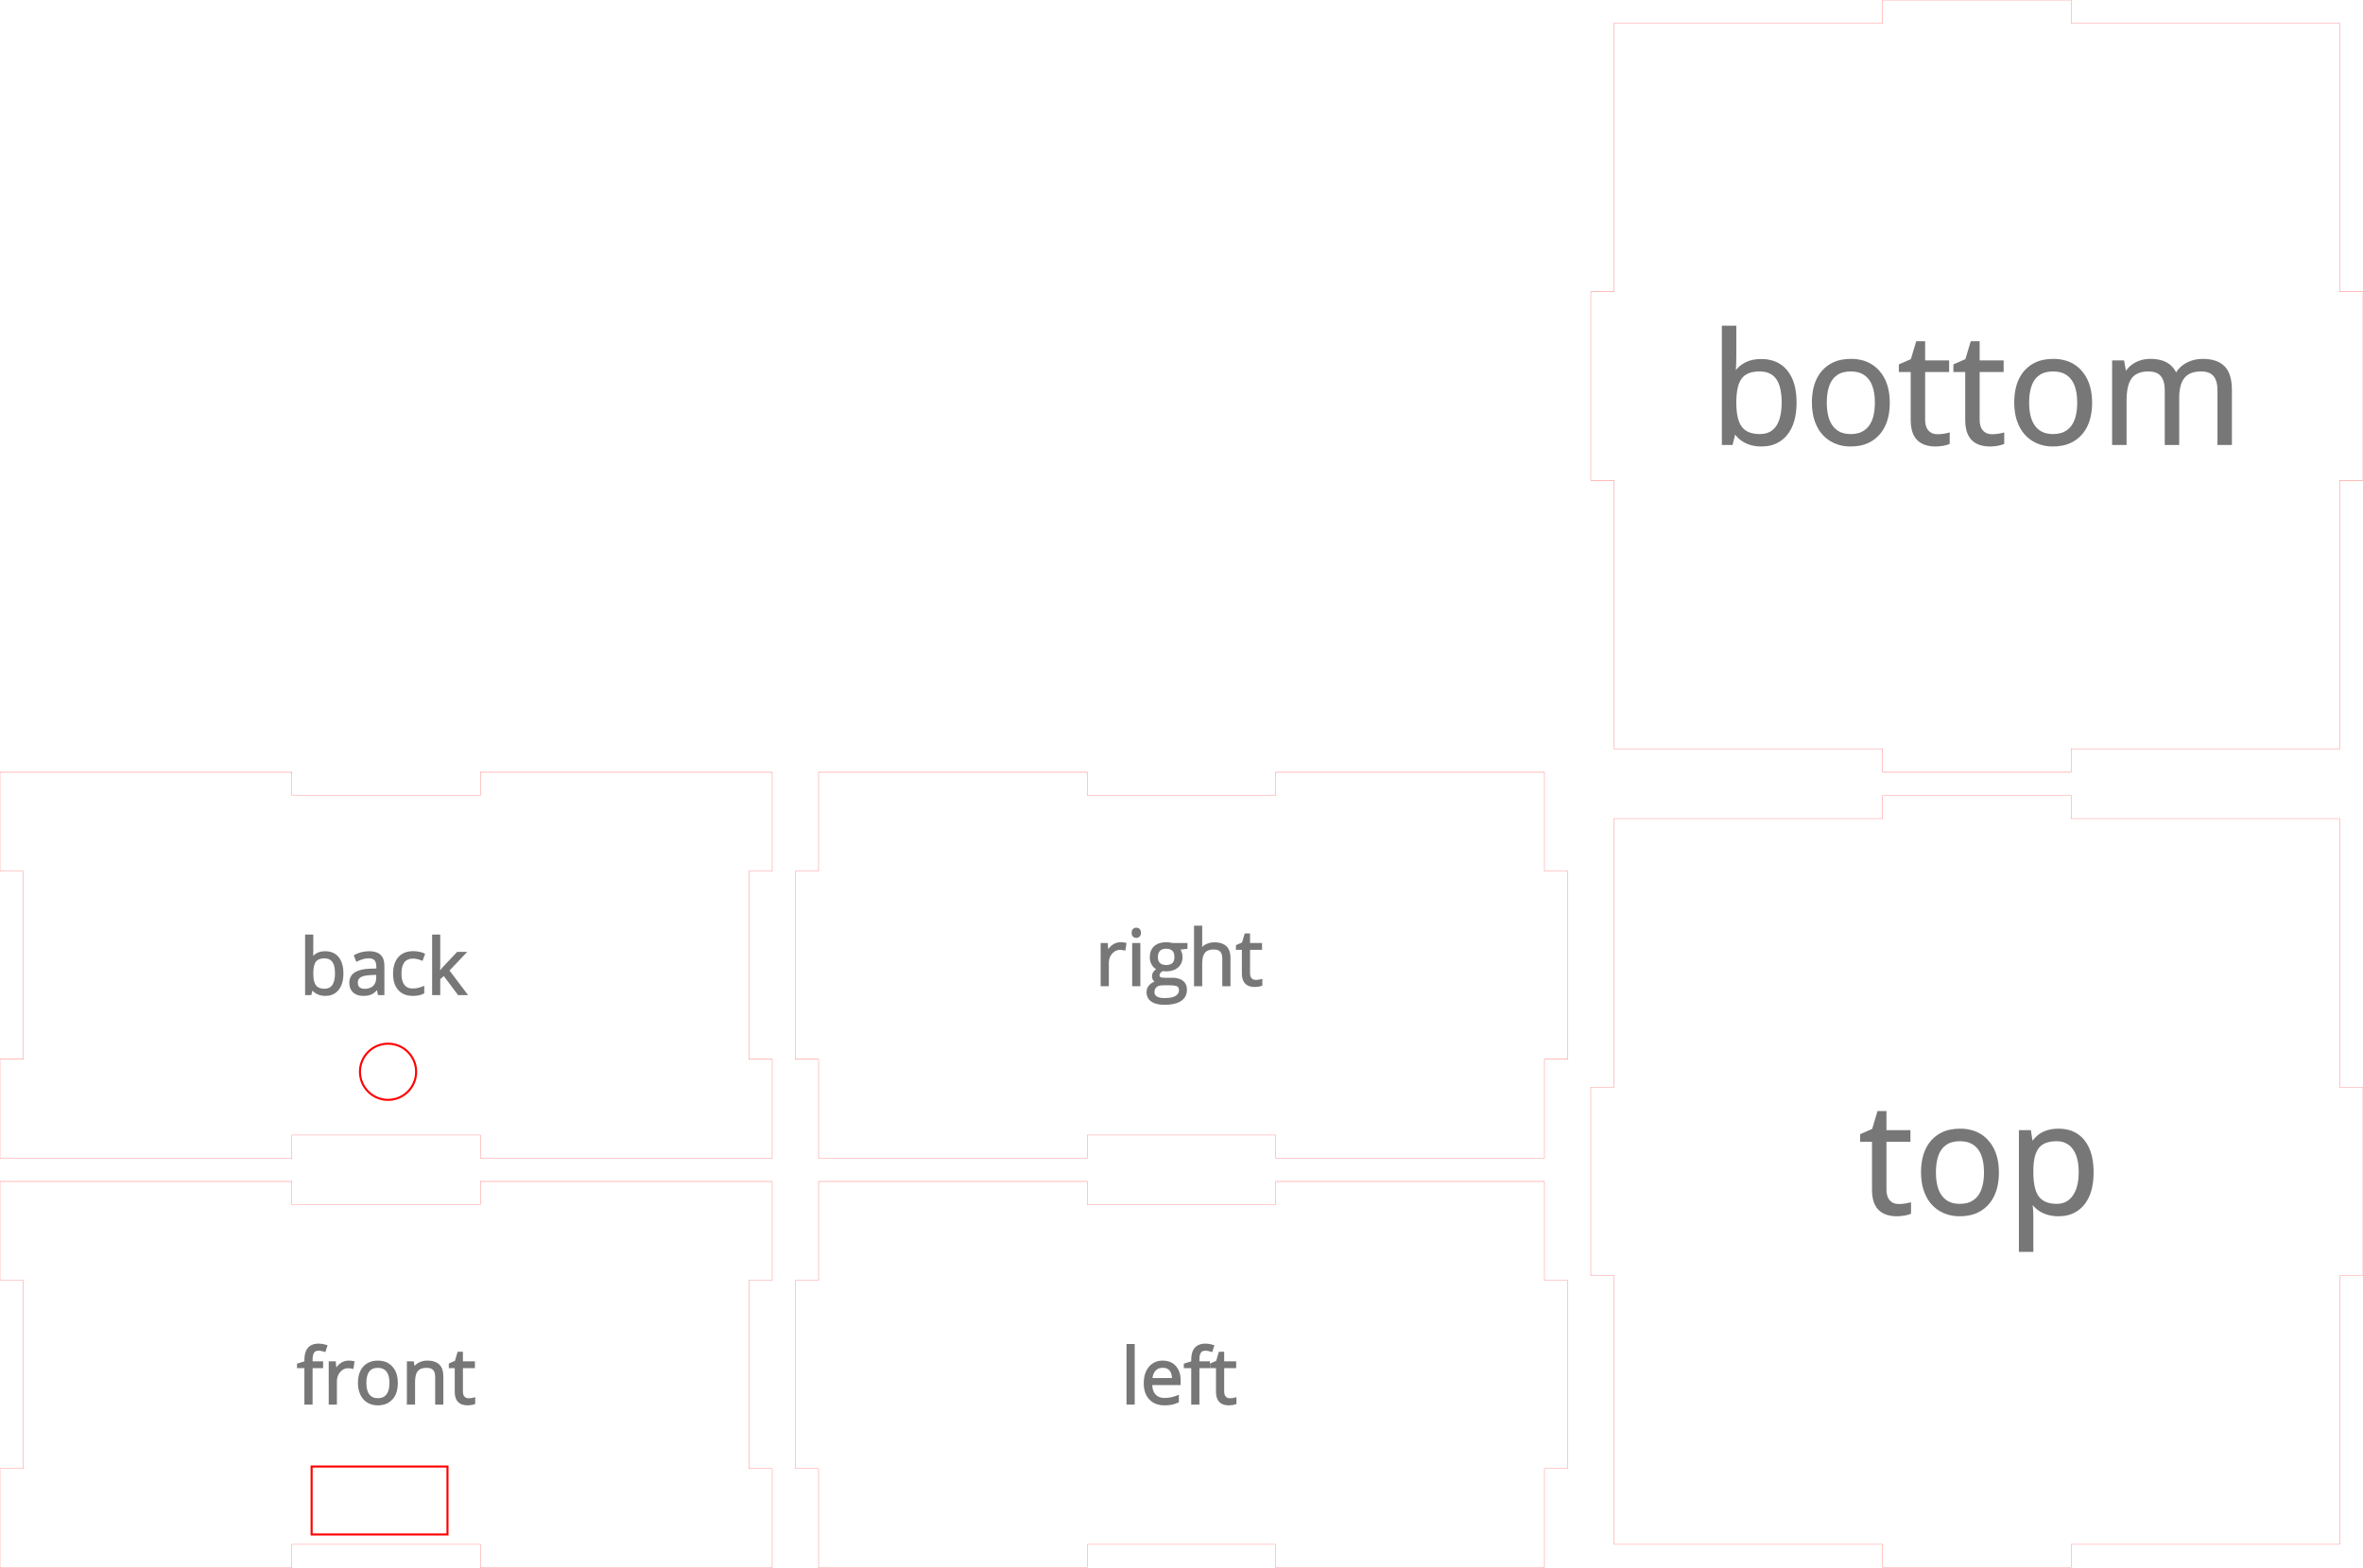
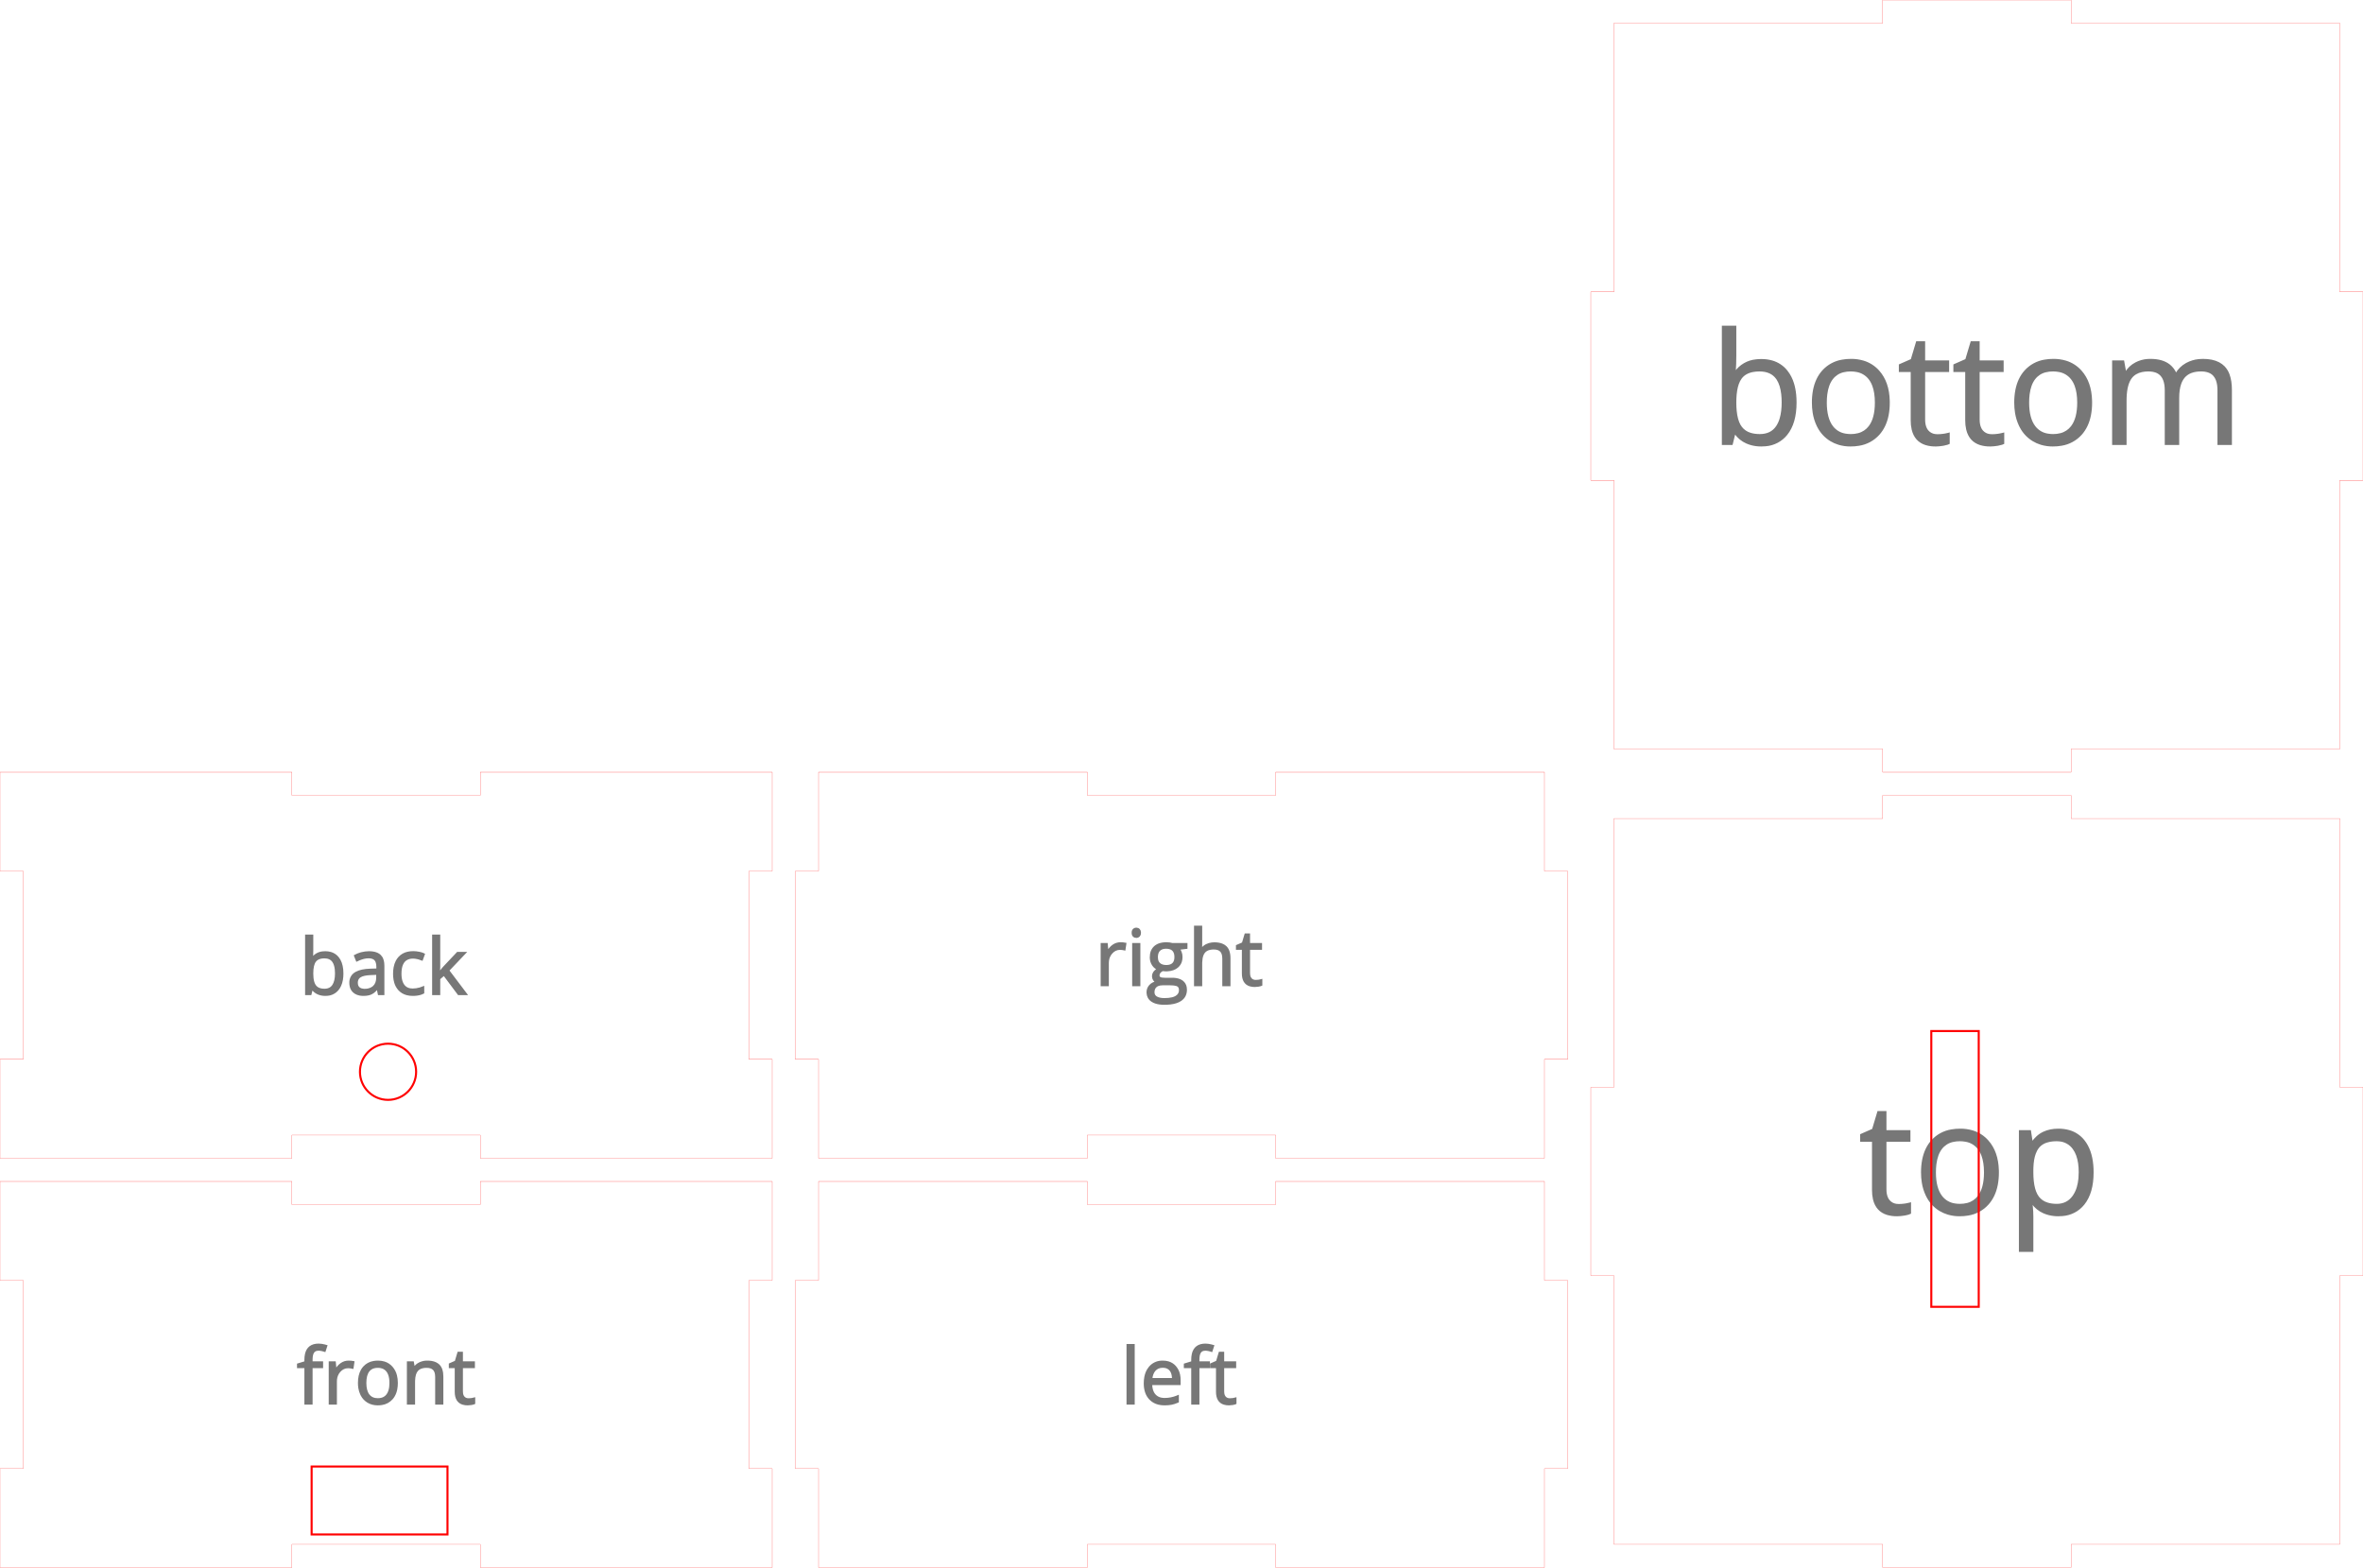
<svg xmlns="http://www.w3.org/2000/svg" xmlns:ns1="http://www.openswatchbook.org/uri/2009/osb" xmlns:xlink="http://www.w3.org/1999/xlink" width="306mm" height="203mm" viewBox="0 0 306 203" version="1.1" preserveAspectRatio="xMidYMid meet" id="svg15">
  <defs id="defs19">
    <linearGradient id="linearGradient1885" ns1:paint="solid">
      <stop style="stop-color:#ff0000;stop-opacity:1;" offset="0" id="stop1883" />
    </linearGradient>
    <linearGradient id="linearGradient1879" ns1:paint="solid">
      <stop style="stop-color:#ff0000;stop-opacity:1;" offset="0" id="stop1877" />
    </linearGradient>
    <linearGradient id="linearGradient1871" ns1:paint="solid">
      <stop style="stop-color:#000000;stop-opacity:1;" offset="0" id="stop1869" />
    </linearGradient>
    <linearGradient id="linearGradient1863" ns1:paint="solid">
      <stop style="stop-color:#000000;stop-opacity:1;" offset="0" id="stop1861" />
    </linearGradient>
    <linearGradient id="linearGradient1855" ns1:paint="solid">
      <stop style="stop-color:#ff0000;stop-opacity:1;" offset="0" id="stop1853" />
    </linearGradient>
    <linearGradient xlink:href="#linearGradient1879" id="linearGradient1881" x1="46.527" y1="126.443" x2="53.801" y2="126.443" gradientUnits="userSpaceOnUse" gradientTransform="translate(0.08562453,12.35587)" />
    <linearGradient xlink:href="#linearGradient1885" id="linearGradient1887" x1="40.354" y1="180.823" x2="57.948" y2="180.823" gradientUnits="userSpaceOnUse" gradientTransform="translate(0,13.49378)" />
  </defs>
  <g id="svgGroup" stroke-linecap="round" fill-rule="evenodd" font-size="9pt" stroke="#000" stroke-width="0.25mm" fill="none" style="stroke:#000;stroke-width:0.25mm;fill:none">
    <path d="M 0 153 L 0 165.805 L 3 165.805 L 3 190.195 L 0 190.195 L 0 203 L 37.805 203 L 37.805 200 L 62.195 200 L 62.195 203 L 86.585 203 L 100 203 L 100 190.195 L 97 190.195 L 97 165.805 L 100 165.805 L 100 153 L 62.195 153 L 62.195 156 L 37.805 156 L 37.805 153 L 13.415 153 L 0 153 Z" id="front_outsideCutPath" stroke="#FF0000" stroke-width="0.1" style="stroke:#FF0000;stroke-width:0.1" vector-effect="non-scaling-stroke" />
    <path d="M 57.288 181.777 L 56.477 181.777 L 56.477 178.315 A 2.291 2.291 0 0 0 56.451 177.956 Q 56.389 177.565 56.179 177.338 A 0.914 0.914 0 0 0 55.804 177.099 Q 55.569 177.016 55.247 177.016 A 2.453 2.453 0 0 0 54.788 177.056 Q 54.291 177.151 54.016 177.47 Q 53.659 177.885 53.628 178.793 A 5.193 5.193 0 0 0 53.625 178.969 L 53.625 181.777 L 52.815 181.777 L 52.815 176.425 L 53.474 176.425 L 53.606 177.158 L 53.645 177.158 A 1.641 1.641 0 0 1 54.288 176.573 A 1.974 1.974 0 0 1 54.343 176.545 A 2.195 2.195 0 0 1 55.124 176.336 A 2.654 2.654 0 0 1 55.344 176.328 A 3.2 3.2 0 0 1 55.889 176.371 Q 56.46 176.47 56.799 176.794 A 1.405 1.405 0 0 1 57.142 177.331 Q 57.224 177.553 57.26 177.827 A 3.537 3.537 0 0 1 57.288 178.286 L 57.288 181.777 Z M 41.716 176.425 L 41.716 177.055 L 40.354 177.055 L 40.354 181.777 L 39.543 181.777 L 39.543 177.055 L 38.586 177.055 L 38.586 176.689 L 39.543 176.396 L 39.543 176.098 A 3.285 3.285 0 0 1 39.62 175.354 Q 39.907 174.125 41.267 174.125 A 2.61 2.61 0 0 1 41.636 174.154 Q 41.816 174.179 42.016 174.229 A 5.247 5.247 0 0 1 42.263 174.296 L 42.053 174.946 Q 41.72 174.838 41.456 174.807 A 1.743 1.743 0 0 0 41.252 174.794 A 1.093 1.093 0 0 0 40.989 174.824 A 0.702 0.702 0 0 0 40.574 175.1 Q 40.354 175.405 40.354 176.079 L 40.354 176.425 L 41.716 176.425 Z M 61.414 181.108 L 61.414 181.728 A 0.797 0.797 0 0 1 61.319 181.765 Q 61.218 181.799 61.074 181.825 A 3.033 3.033 0 0 1 61.025 181.833 Q 60.769 181.874 60.564 181.874 A 2.117 2.117 0 0 1 59.94 181.79 Q 59.011 181.504 59.011 180.239 L 59.011 177.055 L 58.245 177.055 L 58.245 176.664 L 59.011 176.328 L 59.353 175.185 L 59.822 175.185 L 59.822 176.425 L 61.375 176.425 L 61.375 177.055 L 59.822 177.055 L 59.822 180.204 A 1.632 1.632 0 0 0 59.845 180.491 Q 59.873 180.648 59.935 180.773 A 0.786 0.786 0 0 0 60.051 180.947 Q 60.281 181.205 60.681 181.205 A 2.662 2.662 0 0 0 61.071 181.178 A 2.453 2.453 0 0 0 61.096 181.174 Q 61.296 181.142 61.414 181.108 Z M 45.774 176.386 L 45.662 177.138 Q 45.385 177.077 45.163 177.067 A 1.901 1.901 0 0 0 45.076 177.065 Q 44.426 177.065 43.965 177.592 A 1.851 1.851 0 0 0 43.518 178.631 A 2.46 2.46 0 0 0 43.503 178.906 L 43.503 181.777 L 42.693 181.777 L 42.693 176.425 L 43.362 176.425 L 43.455 177.416 L 43.494 177.416 A 2.737 2.737 0 0 1 43.8 176.979 A 2.091 2.091 0 0 1 44.211 176.611 Q 44.631 176.328 45.134 176.328 A 3.721 3.721 0 0 1 45.467 176.342 A 2.716 2.716 0 0 1 45.774 176.386 Z M 51.32 179.911 A 4.187 4.187 0 0 0 51.394 179.096 Q 51.394 178.576 51.284 178.144 A 2.524 2.524 0 0 0 50.732 177.075 A 2.122 2.122 0 0 0 49.747 176.439 A 2.724 2.724 0 0 0 48.948 176.328 A 3.148 3.148 0 0 0 48.382 176.376 A 2.144 2.144 0 0 0 47.131 177.058 A 2.239 2.239 0 0 0 46.856 177.439 Q 46.477 178.1 46.477 179.096 A 4.055 4.055 0 0 0 46.528 179.753 A 2.998 2.998 0 0 0 46.78 180.571 A 2.664 2.664 0 0 0 46.839 180.686 A 2.194 2.194 0 0 0 47.639 181.537 Q 48.196 181.874 48.914 181.874 A 3.147 3.147 0 0 0 49.463 181.828 A 2.161 2.161 0 0 0 50.735 181.14 A 2.261 2.261 0 0 0 51.004 180.77 Q 51.224 180.394 51.32 179.911 Z M 47.317 179.096 Q 47.317 180.121 47.727 180.659 A 1.328 1.328 0 0 0 48.592 181.168 A 2.013 2.013 0 0 0 48.933 181.196 A 1.883 1.883 0 0 0 49.43 181.134 A 1.31 1.31 0 0 0 50.142 180.661 A 1.74 1.74 0 0 0 50.413 180.133 Q 50.492 179.889 50.527 179.592 A 4.27 4.27 0 0 0 50.554 179.096 A 4.044 4.044 0 0 0 50.516 178.52 Q 50.474 178.226 50.384 177.989 A 1.669 1.669 0 0 0 50.142 177.546 A 1.333 1.333 0 0 0 49.313 177.051 A 2.044 2.044 0 0 0 48.923 177.016 A 1.929 1.929 0 0 0 48.443 177.072 A 1.291 1.291 0 0 0 47.722 177.538 Q 47.317 178.061 47.317 179.096 Z" id="front_labelLayer" stroke="#777777" fill="#777777" style="stroke:#777777;fill:#777777" vector-effect="non-scaling-stroke" />
    <path d="M 106 153 L 106 165.805 L 103 165.805 L 103 190.195 L 106 190.195 L 106 203 L 140.805 203 L 140.805 200 L 165.195 200 L 165.195 203 L 189.585 203 L 200 203 L 200 190.195 L 203 190.195 L 203 165.805 L 200 165.805 L 200 153 L 165.195 153 L 165.195 156 L 140.805 156 L 140.805 153 L 116.415 153 L 106 153 Z" id="left_outsideCutPath" stroke="#FF0000" stroke-width="0.1" style="stroke:#FF0000;stroke-width:0.1" vector-effect="non-scaling-stroke" />
    <path d="M 156.557 176.425 L 156.557 177.055 L 155.195 177.055 L 155.195 181.777 L 154.384 181.777 L 154.384 177.055 L 153.427 177.055 L 153.427 176.689 L 154.384 176.396 L 154.384 176.098 A 3.285 3.285 0 0 1 154.461 175.354 Q 154.748 174.125 156.108 174.125 A 2.61 2.61 0 0 1 156.477 174.154 Q 156.657 174.179 156.857 174.229 A 5.247 5.247 0 0 1 157.104 174.296 L 156.894 174.946 Q 156.561 174.838 156.297 174.807 A 1.743 1.743 0 0 0 156.093 174.794 A 1.093 1.093 0 0 0 155.83 174.824 A 0.702 0.702 0 0 0 155.415 175.1 Q 155.195 175.405 155.195 176.079 L 155.195 176.425 L 156.557 176.425 Z M 152.763 178.735 L 152.763 179.247 L 149.077 179.247 Q 149.093 179.891 149.309 180.323 A 1.522 1.522 0 0 0 149.553 180.678 A 1.473 1.473 0 0 0 150.326 181.114 A 2.232 2.232 0 0 0 150.825 181.166 A 4.281 4.281 0 0 0 152.428 180.849 A 4.905 4.905 0 0 0 152.534 180.805 L 152.534 181.528 A 4.866 4.866 0 0 1 152.09 181.695 A 3.721 3.721 0 0 1 151.721 181.794 Q 151.337 181.874 150.795 181.874 A 3.15 3.15 0 0 1 150.007 181.781 A 2.23 2.23 0 0 1 148.923 181.152 Q 148.276 180.471 148.239 179.291 A 4.63 4.63 0 0 1 148.237 179.145 A 4.256 4.256 0 0 1 148.316 178.301 Q 148.419 177.788 148.66 177.389 A 2.4 2.4 0 0 1 148.874 177.089 A 2.077 2.077 0 0 1 150.388 176.334 A 2.865 2.865 0 0 1 150.585 176.328 A 2.469 2.469 0 0 1 151.281 176.421 A 1.879 1.879 0 0 1 152.177 176.989 A 2.266 2.266 0 0 1 152.691 178.025 A 3.299 3.299 0 0 1 152.763 178.735 Z M 159.995 181.108 L 159.995 181.728 A 0.797 0.797 0 0 1 159.9 181.765 Q 159.799 181.799 159.655 181.825 A 3.033 3.033 0 0 1 159.606 181.833 Q 159.35 181.874 159.145 181.874 A 2.117 2.117 0 0 1 158.521 181.79 Q 157.592 181.504 157.592 180.239 L 157.592 177.055 L 156.826 177.055 L 156.826 176.664 L 157.592 176.328 L 157.934 175.185 L 158.403 175.185 L 158.403 176.425 L 159.956 176.425 L 159.956 177.055 L 158.403 177.055 L 158.403 180.204 A 1.632 1.632 0 0 0 158.426 180.491 Q 158.454 180.648 158.516 180.773 A 0.786 0.786 0 0 0 158.632 180.947 Q 158.862 181.205 159.262 181.205 A 2.662 2.662 0 0 0 159.652 181.178 A 2.453 2.453 0 0 0 159.677 181.174 Q 159.877 181.142 159.995 181.108 Z M 146.816 174.179 L 146.816 181.777 L 146.005 181.777 L 146.005 174.179 L 146.816 174.179 Z M 149.096 178.588 L 151.894 178.588 Q 151.894 178.07 151.738 177.715 A 1.254 1.254 0 0 0 151.552 177.414 A 1.11 1.11 0 0 0 150.884 177.033 A 1.666 1.666 0 0 0 150.576 177.006 Q 149.931 177.006 149.548 177.426 A 1.601 1.601 0 0 0 149.229 177.963 Q 149.128 178.24 149.096 178.588 Z" id="left_labelLayer" stroke="#777777" fill="#777777" style="stroke:#777777;fill:#777777" vector-effect="non-scaling-stroke" />
    <path d="M 209 106 L 209 140.805 L 206 140.805 L 206 165.195 L 209 165.195 L 209 189.585 L 209 200 L 243.805 200 L 243.805 203 L 268.195 203 L 268.195 200 L 292.585 200 L 303 200 L 303 165.195 L 306 165.195 L 306 140.805 L 303 140.805 L 303 116.415 L 303 106 L 268.195 106 L 268.195 103 L 243.805 103 L 243.805 106 L 219.415 106 L 209 106 Z" id="top_outsideCutPath" stroke="#FF0000" stroke-width="0.1" style="stroke:#FF0000;stroke-width:0.1" vector-effect="non-scaling-stroke" />
    <path d="M 263.187 155.813 L 263.07 155.813 A 15.342 15.342 0 0 1 263.171 156.946 A 12.855 12.855 0 0 1 263.187 157.59 L 263.187 161.994 L 261.566 161.994 L 261.566 146.486 L 262.885 146.486 L 263.109 147.951 L 263.187 147.951 A 4.364 4.364 0 0 1 263.818 147.234 A 3.374 3.374 0 0 1 264.642 146.682 Q 265.473 146.291 266.547 146.291 A 4.969 4.969 0 0 1 267.951 146.479 A 3.673 3.673 0 0 1 269.833 147.746 Q 270.779 148.935 270.952 150.908 A 10.556 10.556 0 0 1 270.99 151.828 Q 270.99 154.465 269.813 155.925 A 3.838 3.838 0 0 1 267.086 157.359 A 5.498 5.498 0 0 1 266.547 157.385 A 4.917 4.917 0 0 1 265.311 157.234 A 4.278 4.278 0 0 1 264.638 156.999 Q 263.773 156.613 263.187 155.813 Z M 247.348 155.852 L 247.348 157.092 A 1.595 1.595 0 0 1 247.158 157.167 Q 246.957 157.234 246.668 157.285 A 6.063 6.063 0 0 1 246.571 157.302 Q 246.093 157.379 245.703 157.384 A 4.156 4.156 0 0 1 245.648 157.385 A 4.234 4.234 0 0 1 244.401 157.217 Q 243.029 156.794 242.67 155.304 A 5.096 5.096 0 0 1 242.543 154.113 L 242.543 147.746 L 241.01 147.746 L 241.01 146.965 L 242.543 146.291 L 243.226 144.006 L 244.164 144.006 L 244.164 146.486 L 247.269 146.486 L 247.269 147.746 L 244.164 147.746 L 244.164 154.045 A 3.264 3.264 0 0 0 244.211 154.618 Q 244.267 154.933 244.391 155.182 A 1.572 1.572 0 0 0 244.623 155.529 A 1.506 1.506 0 0 0 245.549 156.022 A 2.167 2.167 0 0 0 245.883 156.047 A 5.324 5.324 0 0 0 246.663 155.991 A 4.914 4.914 0 0 0 246.713 155.983 A 8.77 8.77 0 0 0 246.947 155.943 Q 247.171 155.902 247.326 155.858 A 2.43 2.43 0 0 0 247.348 155.852 Z M 258.576 153.457 A 8.374 8.374 0 0 0 258.725 151.828 A 9.514 9.514 0 0 0 258.721 151.571 Q 258.657 149.203 257.401 147.785 A 4.244 4.244 0 0 0 255.431 146.514 A 5.447 5.447 0 0 0 253.832 146.291 A 6.296 6.296 0 0 0 252.701 146.388 A 4.288 4.288 0 0 0 250.199 147.751 Q 249.33 148.72 249.038 150.2 A 8.417 8.417 0 0 0 248.891 151.828 A 8.11 8.11 0 0 0 248.992 153.142 A 5.997 5.997 0 0 0 249.496 154.777 A 5.328 5.328 0 0 0 249.614 155.008 A 4.389 4.389 0 0 0 251.215 156.711 A 4.514 4.514 0 0 0 252.251 157.172 A 5.206 5.206 0 0 0 253.764 157.385 A 6.295 6.295 0 0 0 254.863 157.293 A 4.322 4.322 0 0 0 257.406 155.915 Q 258.282 154.939 258.576 153.457 Z M 250.57 151.828 Q 250.57 153.879 251.391 154.953 A 2.657 2.657 0 0 0 253.121 155.972 A 4.026 4.026 0 0 0 253.803 156.027 A 3.765 3.765 0 0 0 254.796 155.904 A 2.62 2.62 0 0 0 256.22 154.958 Q 257.045 153.889 257.045 151.828 Q 257.045 150.519 256.705 149.613 A 3.338 3.338 0 0 0 256.22 148.728 A 2.667 2.667 0 0 0 254.562 147.738 A 4.089 4.089 0 0 0 253.783 147.668 A 3.858 3.858 0 0 0 252.823 147.78 A 2.582 2.582 0 0 0 251.381 148.713 Q 250.797 149.465 250.634 150.749 A 8.566 8.566 0 0 0 250.57 151.828 Z M 263.187 151.467 L 263.187 151.828 A 10.719 10.719 0 0 0 263.24 152.936 Q 263.357 154.054 263.73 154.734 A 2.445 2.445 0 0 0 263.939 155.056 A 2.352 2.352 0 0 0 265.132 155.861 Q 265.664 156.027 266.351 156.027 Q 267.685 156.027 268.463 154.989 A 3.23 3.23 0 0 0 268.524 154.904 A 3.919 3.919 0 0 0 269.062 153.759 Q 269.217 153.234 269.275 152.603 A 8.636 8.636 0 0 0 269.31 151.809 A 8.181 8.181 0 0 0 269.234 150.648 Q 269.065 149.472 268.524 148.737 A 2.522 2.522 0 0 0 266.68 147.687 A 3.488 3.488 0 0 0 266.312 147.668 A 4.671 4.671 0 0 0 265.44 147.744 Q 264.46 147.93 263.939 148.576 A 2.777 2.777 0 0 0 263.505 149.368 Q 263.23 150.114 263.193 151.218 A 10.316 10.316 0 0 0 263.187 151.467 Z" id="top_labelLayer" stroke="#777777" fill="#777777" style="stroke:#777777;fill:#777777" vector-effect="non-scaling-stroke" />
    <path d="M 0 100 L 0 112.805 L 3 112.805 L 3 137.195 L 0 137.195 L 0 150 L 37.805 150 L 37.805 147 L 62.195 147 L 62.195 150 L 86.585 150 L 100 150 L 100 137.195 L 97 137.195 L 97 112.805 L 100 112.805 L 100 100 L 62.195 100 L 62.195 103 L 37.805 103 L 37.805 100 L 13.415 100 L 0 100 Z" id="back_outsideCutPath" stroke="#FF0000" stroke-width="0.1" style="stroke:#FF0000;stroke-width:0.1" vector-effect="non-scaling-stroke" />
    <path d="M 56.846 126.011 L 56.885 126.011 A 4.798 4.798 0 0 1 57.003 125.85 Q 57.14 125.673 57.335 125.446 A 17.416 17.416 0 0 1 57.524 125.229 L 59.253 123.398 L 60.215 123.398 L 58.047 125.679 L 60.366 128.75 L 59.385 128.75 L 57.495 126.221 L 56.885 126.748 L 56.885 128.75 L 56.084 128.75 L 56.084 121.152 L 56.885 121.152 L 56.885 125.181 A 5.402 5.402 0 0 1 56.882 125.333 Q 56.875 125.583 56.847 125.99 A 33.76 33.76 0 0 1 56.846 126.011 Z M 40.444 128.061 L 40.386 128.061 L 40.215 128.75 L 39.634 128.75 L 39.634 121.152 L 40.444 121.152 L 40.444 122.998 Q 40.444 123.598 40.408 124.079 A 10.075 10.075 0 0 1 40.405 124.111 L 40.444 124.111 A 1.843 1.843 0 0 1 41.789 123.33 A 2.768 2.768 0 0 1 42.124 123.31 A 2.477 2.477 0 0 1 42.821 123.404 A 1.854 1.854 0 0 1 43.762 124.031 Q 44.229 124.607 44.323 125.568 A 5.203 5.203 0 0 1 44.346 126.069 A 4.752 4.752 0 0 1 44.283 126.869 Q 44.21 127.295 44.053 127.637 A 2.278 2.278 0 0 1 43.757 128.118 A 1.919 1.919 0 0 1 42.394 128.835 A 2.749 2.749 0 0 1 42.124 128.848 Q 41.602 128.848 41.169 128.655 A 1.795 1.795 0 0 1 40.444 128.061 Z M 49.653 128.75 L 49.053 128.75 L 48.892 127.988 L 48.853 127.988 A 3.36 3.36 0 0 1 48.581 128.293 Q 48.317 128.552 48.054 128.669 A 1.869 1.869 0 0 1 47.668 128.791 Q 47.396 128.848 47.061 128.848 A 2.487 2.487 0 0 1 46.554 128.799 Q 46.245 128.735 46.007 128.585 A 1.396 1.396 0 0 1 45.813 128.437 A 1.332 1.332 0 0 1 45.411 127.735 A 2.039 2.039 0 0 1 45.361 127.27 A 1.403 1.403 0 0 1 46.159 125.947 Q 46.8 125.606 47.954 125.571 L 48.862 125.542 L 48.862 125.21 A 2.328 2.328 0 0 0 48.84 124.873 Q 48.814 124.701 48.761 124.563 A 0.905 0.905 0 0 0 48.591 124.28 Q 48.375 124.04 47.952 123.992 A 2.003 2.003 0 0 0 47.725 123.979 A 2.639 2.639 0 0 0 47.117 124.055 Q 46.839 124.121 46.535 124.245 A 5.428 5.428 0 0 0 46.211 124.39 L 45.962 123.769 A 3.737 3.737 0 0 1 46.683 123.473 A 4.254 4.254 0 0 1 46.829 123.433 A 3.754 3.754 0 0 1 47.773 123.31 A 3.423 3.423 0 0 1 48.295 123.347 Q 48.867 123.436 49.192 123.735 A 1.284 1.284 0 0 1 49.523 124.246 Q 49.6 124.456 49.632 124.717 A 3.189 3.189 0 0 1 49.653 125.098 L 49.653 128.75 Z M 54.893 123.579 L 54.644 124.268 A 3.606 3.606 0 0 0 54.252 124.137 A 4.306 4.306 0 0 0 54.058 124.089 Q 53.786 124.029 53.568 124.02 A 1.797 1.797 0 0 0 53.496 124.018 A 1.798 1.798 0 0 0 52.766 124.156 Q 51.865 124.553 51.865 126.099 A 3.925 3.925 0 0 0 51.904 126.67 Q 51.947 126.96 52.037 127.195 A 1.681 1.681 0 0 0 52.263 127.612 A 1.287 1.287 0 0 0 53.097 128.111 A 1.961 1.961 0 0 0 53.442 128.14 A 3.393 3.393 0 0 0 54.378 128.003 A 4.189 4.189 0 0 0 54.814 127.852 L 54.814 128.569 A 2.306 2.306 0 0 1 54.25 128.769 Q 53.99 128.827 53.687 128.842 A 4.445 4.445 0 0 1 53.462 128.848 A 3.029 3.029 0 0 1 52.725 128.763 A 2.054 2.054 0 0 1 51.663 128.132 A 2.345 2.345 0 0 1 51.175 127.237 Q 51.067 126.881 51.037 126.454 A 4.901 4.901 0 0 1 51.025 126.108 A 4.472 4.472 0 0 1 51.095 125.295 Q 51.179 124.841 51.365 124.484 A 2.235 2.235 0 0 1 51.672 124.033 A 2.099 2.099 0 0 1 52.822 123.372 A 3.182 3.182 0 0 1 53.516 123.301 Q 53.901 123.301 54.287 123.384 A 4.046 4.046 0 0 1 54.512 123.438 Q 54.742 123.502 54.893 123.579 Z M 41.124 124.19 A 1.078 1.078 0 0 0 40.811 124.465 Q 40.444 124.941 40.444 126.069 A 5.359 5.359 0 0 0 40.471 126.623 Q 40.529 127.182 40.716 127.522 A 1.222 1.222 0 0 0 40.82 127.683 A 1.176 1.176 0 0 0 41.417 128.086 Q 41.616 128.148 41.859 128.164 A 2.606 2.606 0 0 0 42.026 128.169 A 1.616 1.616 0 0 0 42.485 128.107 A 1.166 1.166 0 0 0 43.14 127.624 Q 43.506 127.08 43.506 126.06 A 4.789 4.789 0 0 0 43.477 125.514 Q 43.403 124.87 43.14 124.502 Q 42.773 123.989 42.007 123.989 Q 41.467 123.989 41.124 124.19 Z M 48.843 126.602 L 48.843 126.118 L 48.032 126.152 Q 47.065 126.186 46.638 126.453 A 0.865 0.865 0 0 0 46.226 127.08 A 1.28 1.28 0 0 0 46.211 127.28 A 1.158 1.158 0 0 0 46.24 127.546 Q 46.288 127.75 46.417 127.891 A 0.722 0.722 0 0 0 46.477 127.949 A 0.882 0.882 0 0 0 46.808 128.125 Q 46.938 128.163 47.095 128.174 A 1.823 1.823 0 0 0 47.222 128.179 A 2.232 2.232 0 0 0 47.704 128.13 Q 48.039 128.055 48.287 127.869 A 1.353 1.353 0 0 0 48.411 127.764 Q 48.843 127.349 48.843 126.602 Z" id="back_labelLayer" stroke="#777777" fill="#777777" style="stroke:#777777;fill:#777777" vector-effect="non-scaling-stroke" />
    <path d="M 106 100 L 106 112.805 L 103 112.805 L 103 137.195 L 106 137.195 L 106 150 L 140.805 150 L 140.805 147 L 165.195 147 L 165.195 150 L 189.585 150 L 200 150 L 200 137.195 L 203 137.195 L 203 112.805 L 200 112.805 L 200 100 L 165.195 100 L 165.195 103 L 140.805 103 L 140.805 100 L 116.415 100 L 106 100 Z" id="right_outsideCutPath" stroke="#FF0000" stroke-width="0.1" style="stroke:#FF0000;stroke-width:0.1" vector-effect="non-scaling-stroke" />
    <path d="M 159.218 127.598 L 158.408 127.598 L 158.408 124.136 A 2.291 2.291 0 0 0 158.381 123.776 Q 158.319 123.386 158.11 123.159 A 0.914 0.914 0 0 0 157.735 122.92 Q 157.5 122.837 157.177 122.837 A 2.453 2.453 0 0 0 156.719 122.877 Q 156.464 122.925 156.269 123.033 A 1.135 1.135 0 0 0 155.944 123.296 A 1.349 1.349 0 0 0 155.715 123.701 Q 155.577 124.073 155.559 124.625 A 5.231 5.231 0 0 0 155.556 124.8 L 155.556 127.598 L 154.746 127.598 L 154.746 120 L 155.556 120 L 155.556 122.3 A 7.291 7.291 0 0 1 155.551 122.58 Q 155.546 122.711 155.536 122.824 A 3.171 3.171 0 0 1 155.517 122.988 L 155.566 122.988 A 1.619 1.619 0 0 1 156.133 122.442 A 1.978 1.978 0 0 1 156.247 122.38 A 2.081 2.081 0 0 1 156.93 122.178 A 2.631 2.631 0 0 1 157.255 122.158 A 3.288 3.288 0 0 1 157.808 122.201 Q 158.102 122.252 158.334 122.36 A 1.461 1.461 0 0 1 158.728 122.624 A 1.411 1.411 0 0 1 159.076 123.171 Q 159.218 123.559 159.218 124.106 L 159.218 127.598 Z M 151.796 122.246 L 153.647 122.246 L 153.647 122.759 L 152.656 122.876 Q 152.792 123.047 152.9 123.323 Q 153.007 123.599 153.007 123.945 A 1.858 1.858 0 0 1 152.922 124.521 A 1.503 1.503 0 0 1 152.47 125.2 Q 151.986 125.622 151.178 125.664 A 3.521 3.521 0 0 1 150.996 125.669 A 2.605 2.605 0 0 1 150.694 125.652 A 2.2 2.2 0 0 1 150.546 125.63 A 1.442 1.442 0 0 0 150.314 125.78 Q 150.194 125.877 150.124 125.988 A 0.61 0.61 0 0 0 150.029 126.318 Q 150.029 126.538 150.209 126.643 Q 150.39 126.748 150.83 126.748 L 151.777 126.748 A 3.318 3.318 0 0 1 152.281 126.784 Q 152.544 126.824 152.757 126.911 A 1.465 1.465 0 0 1 153.112 127.114 A 1.186 1.186 0 0 1 153.553 127.87 A 1.781 1.781 0 0 1 153.579 128.179 Q 153.579 129.067 152.866 129.534 Q 152.369 129.859 151.553 129.957 A 6.424 6.424 0 0 1 150.786 130 A 4.541 4.541 0 0 1 150.176 129.962 Q 149.558 129.878 149.167 129.609 A 1.292 1.292 0 0 1 148.751 129.157 Q 148.617 128.91 148.601 128.597 A 1.711 1.711 0 0 1 148.598 128.506 A 1.239 1.239 0 0 1 148.911 127.661 Q 149.223 127.305 149.79 127.178 A 0.841 0.841 0 0 1 149.463 126.914 A 0.999 0.999 0 0 1 149.445 126.89 A 0.751 0.751 0 0 1 149.307 126.483 A 0.931 0.931 0 0 1 149.306 126.436 A 0.927 0.927 0 0 1 149.353 126.137 A 0.821 0.821 0 0 1 149.462 125.923 A 1.16 1.16 0 0 1 149.616 125.75 Q 149.697 125.674 149.802 125.599 A 2.546 2.546 0 0 1 149.956 125.498 A 1.421 1.421 0 0 1 149.338 125.004 A 1.761 1.761 0 0 1 149.279 124.917 A 1.676 1.676 0 0 1 149.022 124.109 A 2.045 2.045 0 0 1 149.018 123.979 Q 149.018 123.101 149.545 122.624 A 1.721 1.721 0 0 1 150.206 122.26 Q 150.469 122.18 150.784 122.157 A 3.58 3.58 0 0 1 151.04 122.148 A 3.107 3.107 0 0 1 151.451 122.174 A 2.366 2.366 0 0 1 151.796 122.246 Z M 163.344 126.929 L 163.344 127.549 A 0.797 0.797 0 0 1 163.25 127.586 Q 163.149 127.62 163.004 127.646 A 3.033 3.033 0 0 1 162.956 127.654 Q 162.7 127.695 162.495 127.695 A 2.117 2.117 0 0 1 161.871 127.611 Q 160.942 127.325 160.942 126.06 L 160.942 122.876 L 160.175 122.876 L 160.175 122.485 L 160.942 122.148 L 161.284 121.006 L 161.752 121.006 L 161.752 122.246 L 163.305 122.246 L 163.305 122.876 L 161.752 122.876 L 161.752 126.025 A 1.632 1.632 0 0 0 161.776 126.312 Q 161.804 126.469 161.866 126.594 A 0.786 0.786 0 0 0 161.982 126.768 Q 162.211 127.026 162.612 127.026 A 2.662 2.662 0 0 0 163.002 126.998 A 2.453 2.453 0 0 0 163.027 126.995 Q 163.227 126.963 163.344 126.929 Z M 145.737 122.207 L 145.625 122.959 Q 145.348 122.898 145.126 122.888 A 1.901 1.901 0 0 0 145.039 122.886 Q 144.389 122.886 143.928 123.413 A 1.851 1.851 0 0 0 143.481 124.452 A 2.46 2.46 0 0 0 143.466 124.727 L 143.466 127.598 L 142.656 127.598 L 142.656 122.246 L 143.325 122.246 L 143.417 123.237 L 143.457 123.237 A 2.737 2.737 0 0 1 143.763 122.8 A 2.091 2.091 0 0 1 144.174 122.432 Q 144.594 122.148 145.097 122.148 A 3.721 3.721 0 0 1 145.43 122.163 A 2.716 2.716 0 0 1 145.737 122.207 Z M 147.548 122.246 L 147.548 127.598 L 146.738 127.598 L 146.738 122.246 L 147.548 122.246 Z M 151.518 127.476 L 150.546 127.476 A 1.863 1.863 0 0 0 150.211 127.504 Q 149.894 127.562 149.687 127.739 Q 149.379 128.003 149.379 128.496 A 0.814 0.814 0 0 0 149.433 128.798 Q 149.52 129.017 149.746 129.155 Q 150.112 129.38 150.795 129.38 A 5.449 5.449 0 0 0 151.328 129.356 Q 151.861 129.303 152.196 129.136 A 1.346 1.346 0 0 0 152.307 129.075 Q 152.797 128.77 152.797 128.247 A 1.097 1.097 0 0 0 152.777 128.029 Q 152.724 127.766 152.529 127.644 A 0.769 0.769 0 0 0 152.347 127.564 Q 152.057 127.476 151.518 127.476 Z M 149.819 123.96 A 1.582 1.582 0 0 0 149.851 124.292 Q 149.921 124.614 150.136 124.81 Q 150.454 125.098 151.02 125.098 Q 151.957 125.098 152.154 124.379 A 1.642 1.642 0 0 0 152.207 123.945 Q 152.207 122.988 151.45 122.791 A 1.763 1.763 0 0 0 151.005 122.739 Q 150.568 122.739 150.285 122.92 A 0.933 0.933 0 0 0 150.126 123.047 Q 149.865 123.308 149.826 123.783 A 2.132 2.132 0 0 0 149.819 123.96 Z M 146.806 120.388 A 0.379 0.379 0 0 0 146.722 120.507 Q 146.669 120.623 146.669 120.796 Q 146.669 120.934 146.704 121.036 A 0.418 0.418 0 0 0 146.806 121.204 Q 146.943 121.338 147.148 121.338 A 0.473 0.473 0 0 0 147.485 121.204 A 0.396 0.396 0 0 0 147.562 121.101 Q 147.597 121.035 147.613 120.95 A 0.839 0.839 0 0 0 147.626 120.796 A 0.927 0.927 0 0 0 147.622 120.708 Q 147.603 120.5 147.485 120.391 A 0.478 0.478 0 0 0 147.148 120.259 A 0.619 0.619 0 0 0 147.107 120.26 A 0.469 0.469 0 0 0 146.806 120.388 Z" id="right_labelLayer" stroke="#777777" fill="#777777" style="stroke:#777777;fill:#777777" vector-effect="non-scaling-stroke" />
    <path d="M 209 3 L 209 37.805 L 206 37.805 L 206 62.195 L 209 62.195 L 209 86.585 L 209 97 L 243.805 97 L 243.805 100 L 268.195 100 L 268.195 97 L 292.585 97 L 303 97 L 303 62.195 L 306 62.195 L 306 37.805 L 303 37.805 L 303 13.415 L 303 3 L 268.195 3 L 268.195 0 L 243.805 0 L 243.805 3 L 219.415 3 L 209 3 Z" id="bottom_outsideCutPath" stroke="#FF0000" stroke-width="0.1" style="stroke:#FF0000;stroke-width:0.1" vector-effect="non-scaling-stroke" />
    <path d="M 288.9 57.5 L 287.279 57.5 L 287.279 50.537 A 4.782 4.782 0 0 0 287.231 49.834 Q 287.178 49.475 287.065 49.185 A 1.959 1.959 0 0 0 286.732 48.618 Q 286.185 47.978 285.033 47.978 Q 283.519 47.978 282.797 48.847 A 2.679 2.679 0 0 0 282.343 49.669 Q 282.074 50.422 282.074 51.523 L 282.074 57.5 L 280.453 57.5 L 280.453 50.537 A 4.782 4.782 0 0 0 280.405 49.834 Q 280.351 49.475 280.238 49.185 A 1.959 1.959 0 0 0 279.906 48.618 A 1.7 1.7 0 0 0 279.124 48.11 Q 278.843 48.017 278.499 47.99 A 3.796 3.796 0 0 0 278.197 47.978 A 4.026 4.026 0 0 0 277.365 48.059 Q 276.464 48.249 275.966 48.891 Q 275.324 49.719 275.264 51.505 A 11.287 11.287 0 0 0 275.258 51.885 L 275.258 57.5 L 273.637 57.5 L 273.637 46.797 L 274.955 46.797 L 275.219 48.261 L 275.297 48.261 Q 275.756 47.48 276.591 47.041 A 3.849 3.849 0 0 1 278.111 46.614 A 4.649 4.649 0 0 1 278.461 46.601 Q 280.015 46.601 280.903 47.298 A 2.768 2.768 0 0 1 281.742 48.418 L 281.82 48.418 A 3.385 3.385 0 0 1 283.095 47.152 A 4.067 4.067 0 0 1 283.207 47.09 A 4.103 4.103 0 0 1 284.712 46.632 A 5.116 5.116 0 0 1 285.277 46.601 Q 286.502 46.601 287.311 47.025 A 2.672 2.672 0 0 1 287.997 47.534 A 2.792 2.792 0 0 1 288.596 48.514 Q 288.9 49.328 288.9 50.517 L 288.9 57.5 Z M 224.721 56.123 L 224.603 56.123 L 224.262 57.5 L 223.1 57.5 L 223.1 42.304 L 224.721 42.304 L 224.721 45.996 Q 224.721 47.196 224.647 48.159 A 20.218 20.218 0 0 1 224.643 48.222 L 224.721 48.222 A 3.686 3.686 0 0 1 227.411 46.66 A 5.537 5.537 0 0 1 228.08 46.621 A 4.955 4.955 0 0 1 229.474 46.807 A 3.709 3.709 0 0 1 231.356 48.061 A 4.777 4.777 0 0 1 232.194 49.675 Q 232.4 50.339 232.477 51.135 A 10.405 10.405 0 0 1 232.523 52.138 Q 232.523 54.775 231.347 56.235 A 3.838 3.838 0 0 1 228.619 57.669 A 5.498 5.498 0 0 1 228.08 57.695 A 4.917 4.917 0 0 1 226.844 57.544 A 4.278 4.278 0 0 1 226.171 57.309 Q 225.307 56.924 224.721 56.123 Z M 252.357 56.162 L 252.357 57.402 A 1.595 1.595 0 0 1 252.168 57.477 Q 251.967 57.544 251.678 57.596 A 6.063 6.063 0 0 1 251.581 57.612 Q 251.102 57.69 250.713 57.695 A 4.156 4.156 0 0 1 250.658 57.695 A 4.234 4.234 0 0 1 249.41 57.527 Q 248.039 57.104 247.68 55.614 A 5.096 5.096 0 0 1 247.553 54.424 L 247.553 48.056 L 246.019 48.056 L 246.019 47.275 L 247.553 46.601 L 248.236 44.316 L 249.174 44.316 L 249.174 46.797 L 252.279 46.797 L 252.279 48.056 L 249.174 48.056 L 249.174 54.355 A 3.264 3.264 0 0 0 249.221 54.928 Q 249.277 55.243 249.4 55.492 A 1.572 1.572 0 0 0 249.633 55.84 A 1.506 1.506 0 0 0 250.559 56.332 A 2.167 2.167 0 0 0 250.893 56.357 A 5.324 5.324 0 0 0 251.672 56.301 A 4.914 4.914 0 0 0 251.723 56.294 A 8.77 8.77 0 0 0 251.957 56.254 Q 252.18 56.212 252.336 56.168 A 2.43 2.43 0 0 0 252.357 56.162 Z M 259.418 56.162 L 259.418 57.402 A 1.595 1.595 0 0 1 259.229 57.477 Q 259.027 57.544 258.738 57.596 A 6.063 6.063 0 0 1 258.642 57.612 Q 258.163 57.69 257.774 57.695 A 4.156 4.156 0 0 1 257.719 57.695 A 4.234 4.234 0 0 1 256.471 57.527 Q 255.099 57.104 254.74 55.614 A 5.096 5.096 0 0 1 254.613 54.424 L 254.613 48.056 L 253.08 48.056 L 253.08 47.275 L 254.613 46.601 L 255.297 44.316 L 256.234 44.316 L 256.234 46.797 L 259.34 46.797 L 259.34 48.056 L 256.234 48.056 L 256.234 54.355 A 3.264 3.264 0 0 0 256.281 54.928 Q 256.338 55.243 256.461 55.492 A 1.572 1.572 0 0 0 256.693 55.84 A 1.506 1.506 0 0 0 257.619 56.332 A 2.167 2.167 0 0 0 257.953 56.357 A 5.324 5.324 0 0 0 258.733 56.301 A 4.914 4.914 0 0 0 258.783 56.294 A 8.77 8.77 0 0 0 259.017 56.254 Q 259.241 56.212 259.396 56.168 A 2.43 2.43 0 0 0 259.418 56.162 Z M 244.445 53.767 A 8.374 8.374 0 0 0 244.594 52.138 A 9.514 9.514 0 0 0 244.59 51.881 Q 244.526 49.513 243.27 48.095 A 4.244 4.244 0 0 0 241.3 46.825 A 5.447 5.447 0 0 0 239.701 46.601 A 6.296 6.296 0 0 0 238.57 46.698 A 4.288 4.288 0 0 0 236.068 48.061 Q 235.199 49.031 234.907 50.511 A 8.417 8.417 0 0 0 234.76 52.138 A 8.11 8.11 0 0 0 234.862 53.452 A 5.997 5.997 0 0 0 235.365 55.088 A 5.328 5.328 0 0 0 235.483 55.319 A 4.389 4.389 0 0 0 237.084 57.021 A 4.514 4.514 0 0 0 238.12 57.482 A 5.206 5.206 0 0 0 239.633 57.695 A 6.295 6.295 0 0 0 240.732 57.603 A 4.322 4.322 0 0 0 243.275 56.225 Q 244.151 55.249 244.445 53.767 Z M 270.646 53.767 A 8.374 8.374 0 0 0 270.795 52.138 A 9.514 9.514 0 0 0 270.791 51.881 Q 270.727 49.513 269.472 48.095 A 4.244 4.244 0 0 0 267.501 46.825 A 5.447 5.447 0 0 0 265.902 46.601 A 6.296 6.296 0 0 0 264.771 46.698 A 4.288 4.288 0 0 0 262.269 48.061 Q 261.4 49.031 261.109 50.511 A 8.417 8.417 0 0 0 260.961 52.138 A 8.11 8.11 0 0 0 261.063 53.452 A 5.997 5.997 0 0 0 261.566 55.088 A 5.328 5.328 0 0 0 261.684 55.319 A 4.389 4.389 0 0 0 263.285 57.021 A 4.514 4.514 0 0 0 264.321 57.482 A 5.206 5.206 0 0 0 265.834 57.695 A 6.295 6.295 0 0 0 266.933 57.603 A 4.322 4.322 0 0 0 269.477 56.225 Q 270.352 55.249 270.646 53.767 Z M 236.439 52.138 Q 236.439 54.189 237.26 55.263 A 2.657 2.657 0 0 0 238.99 56.282 A 4.026 4.026 0 0 0 239.672 56.338 A 3.765 3.765 0 0 0 240.665 56.214 A 2.62 2.62 0 0 0 242.089 55.268 Q 242.914 54.199 242.914 52.138 Q 242.914 50.829 242.574 49.924 A 3.338 3.338 0 0 0 242.089 49.038 A 2.667 2.667 0 0 0 240.431 48.049 A 4.089 4.089 0 0 0 239.652 47.978 A 3.858 3.858 0 0 0 238.692 48.091 A 2.582 2.582 0 0 0 237.25 49.023 Q 236.666 49.775 236.503 51.059 A 8.566 8.566 0 0 0 236.439 52.138 Z M 262.641 52.138 Q 262.641 54.189 263.461 55.263 A 2.657 2.657 0 0 0 265.191 56.282 A 4.026 4.026 0 0 0 265.873 56.338 A 3.765 3.765 0 0 0 266.866 56.214 A 2.62 2.62 0 0 0 268.29 55.268 Q 269.115 54.199 269.115 52.138 Q 269.115 50.829 268.776 49.924 A 3.338 3.338 0 0 0 268.29 49.038 A 2.667 2.667 0 0 0 266.632 48.049 A 4.089 4.089 0 0 0 265.853 47.978 A 3.858 3.858 0 0 0 264.893 48.091 A 2.582 2.582 0 0 0 263.451 49.023 Q 262.868 49.775 262.704 51.059 A 8.566 8.566 0 0 0 262.641 52.138 Z M 227.846 47.978 A 4.555 4.555 0 0 0 226.963 48.058 Q 225.974 48.253 225.453 48.93 A 2.775 2.775 0 0 0 225.051 49.696 Q 224.78 50.455 224.731 51.61 A 12.49 12.49 0 0 0 224.721 52.138 A 10.719 10.719 0 0 0 224.774 53.246 Q 224.89 54.364 225.263 55.044 A 2.445 2.445 0 0 0 225.473 55.366 A 2.352 2.352 0 0 0 226.666 56.171 Q 227.197 56.338 227.885 56.338 Q 229.379 56.338 230.111 55.249 A 3.721 3.721 0 0 0 230.572 54.253 Q 230.716 53.78 230.784 53.207 A 9.289 9.289 0 0 0 230.844 52.119 A 9.578 9.578 0 0 0 230.786 51.028 Q 230.648 49.834 230.186 49.113 A 2.689 2.689 0 0 0 230.111 49.004 Q 229.379 47.978 227.846 47.978 Z" id="bottom_labelLayer" stroke="#777777" fill="#777777" style="stroke:#777777;fill:#777777" vector-effect="non-scaling-stroke" />
  </g>
  <circle style="fill:none;fill-opacity:1;stroke:url(#linearGradient1881);stroke-width:0.265;stroke-miterlimit:4;stroke-dasharray:none" id="path848" cx="50.25" cy="138.799" r="3.637" />
  <rect style="fill:none;fill-opacity:1;stroke:url(#linearGradient1887);stroke-width:0.265;stroke-miterlimit:4;stroke-dasharray:none" id="rect852" width="17.594" height="8.797" x="40.354" y="189.919" />
+   <rect style="fill:none;fill-opacity:1;stroke:#ff0000;stroke-width:0.265;stroke-miterlimit:4;stroke-dasharray:none" id="rect2588" width="6.142" height="35.714" x="250.096" y="133.524" rx="23.171" ry="0" />
</svg>
